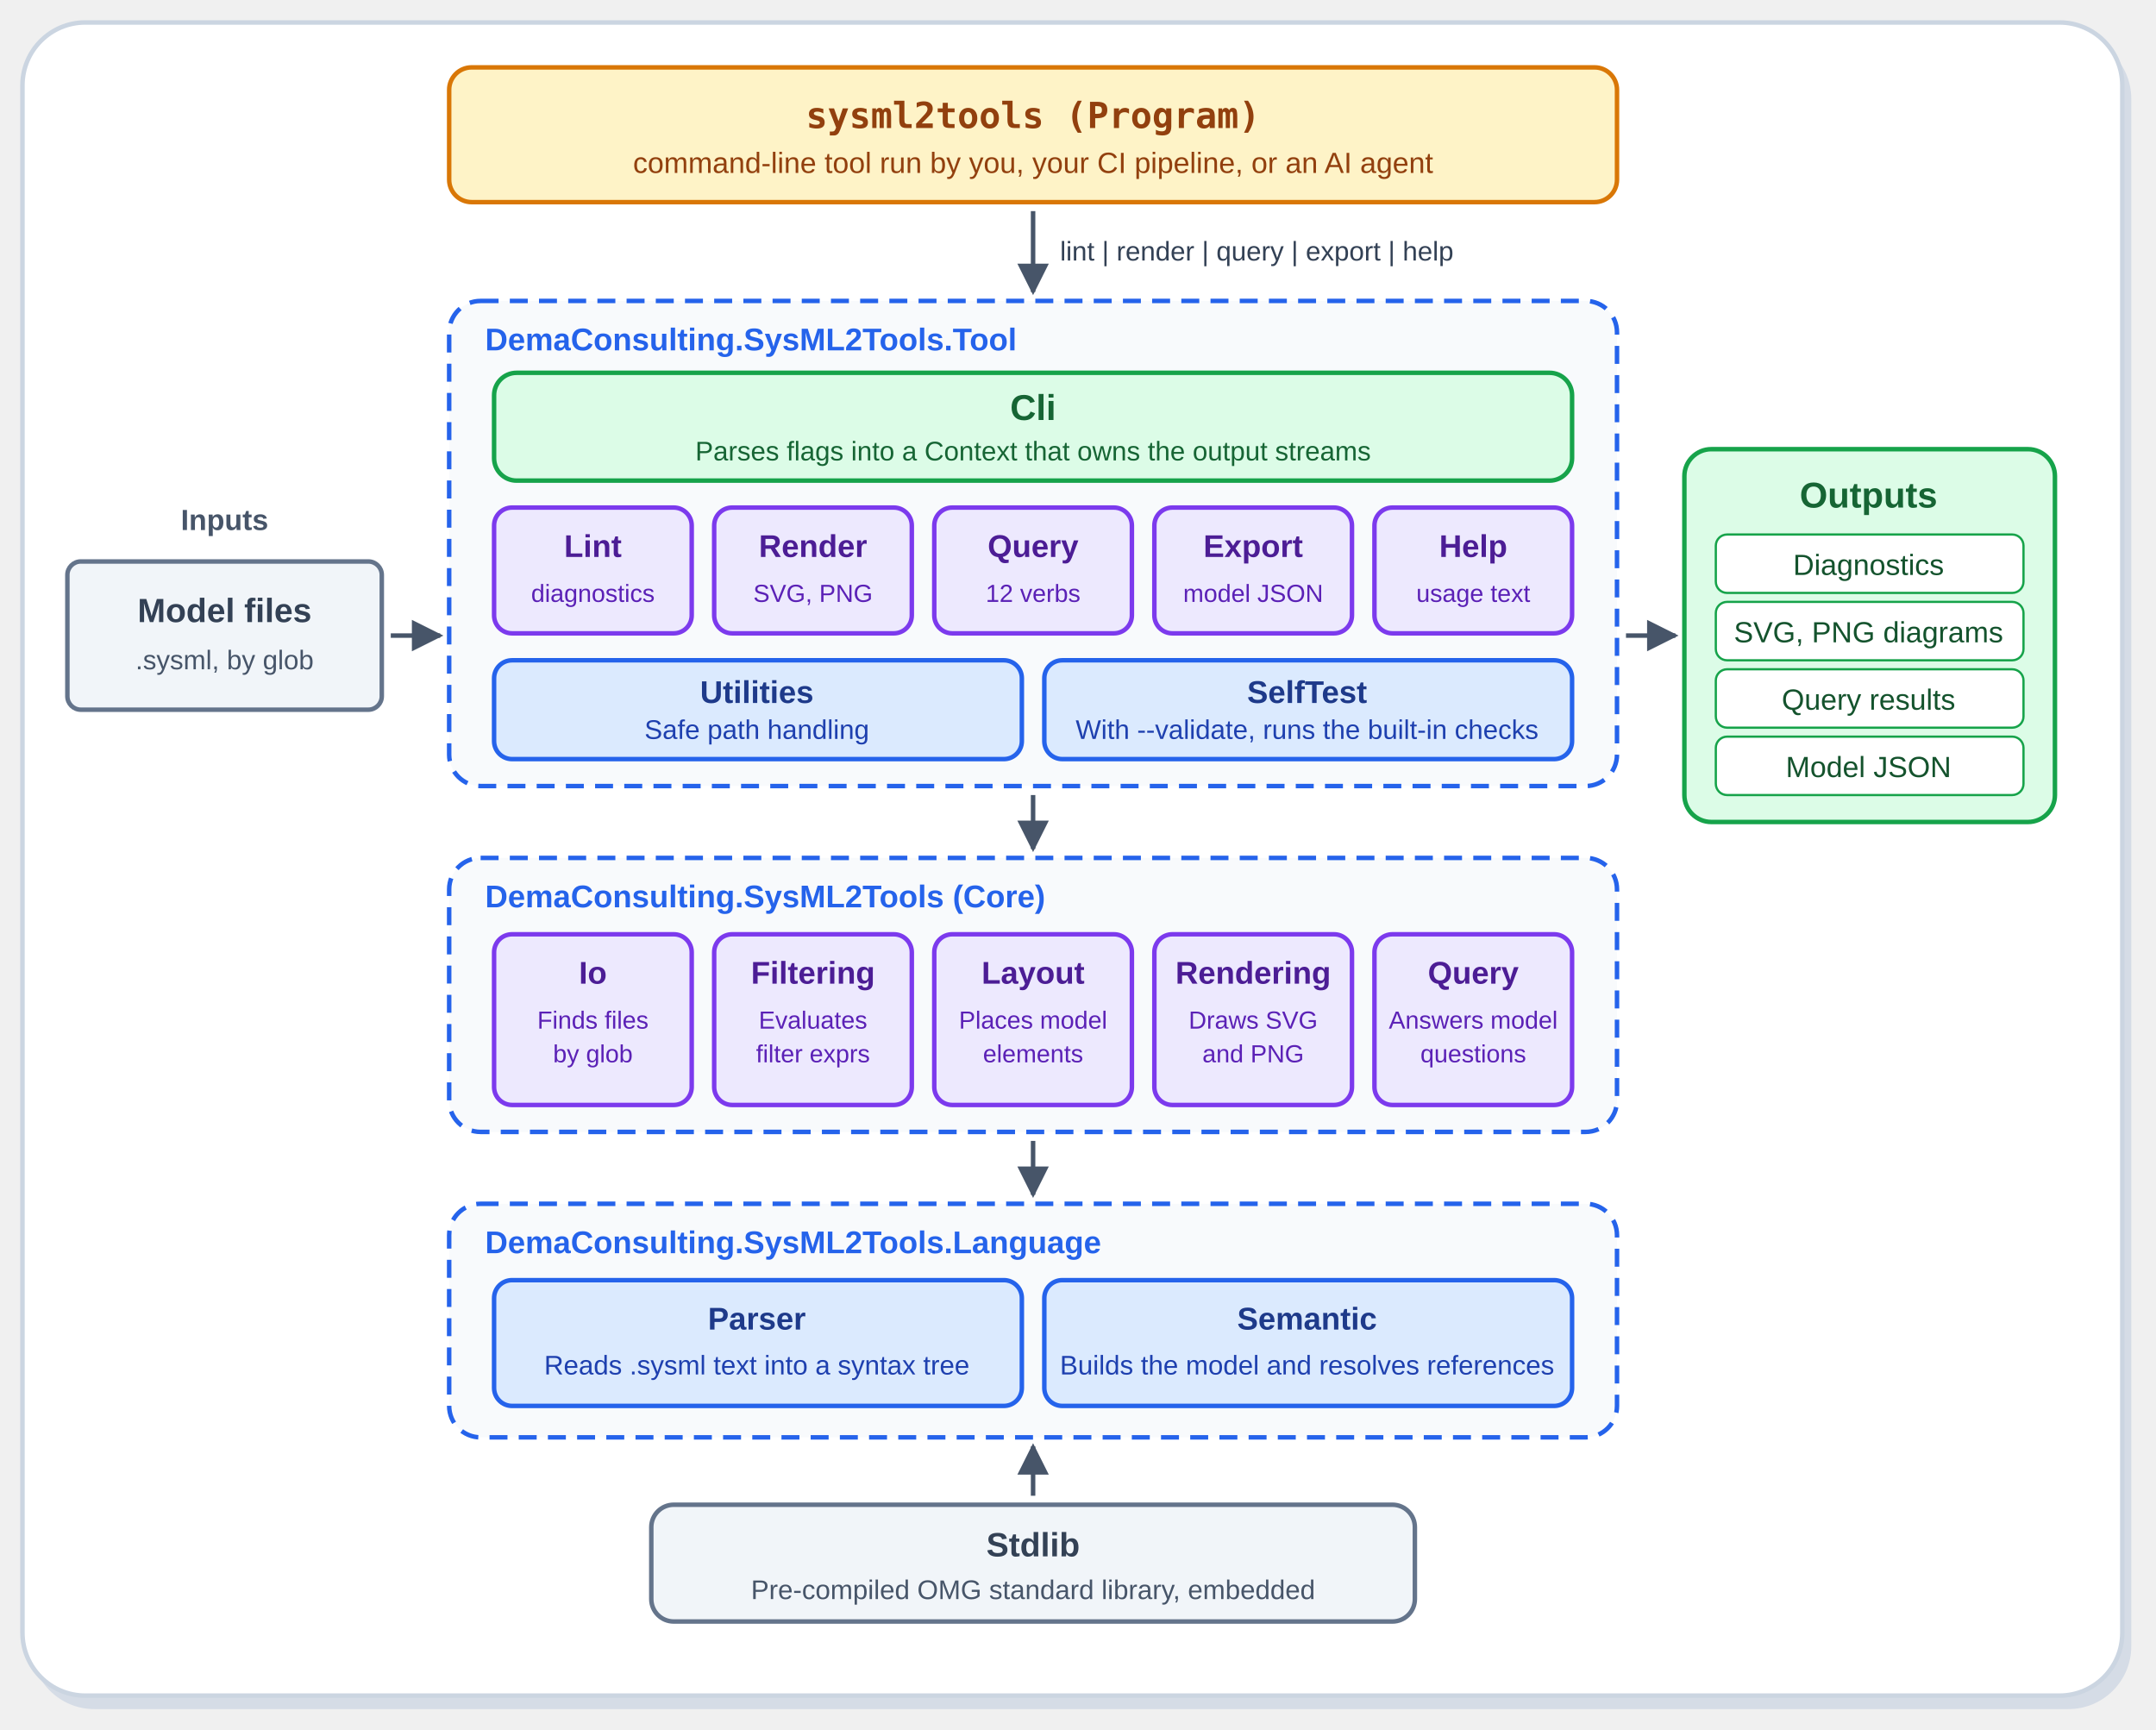
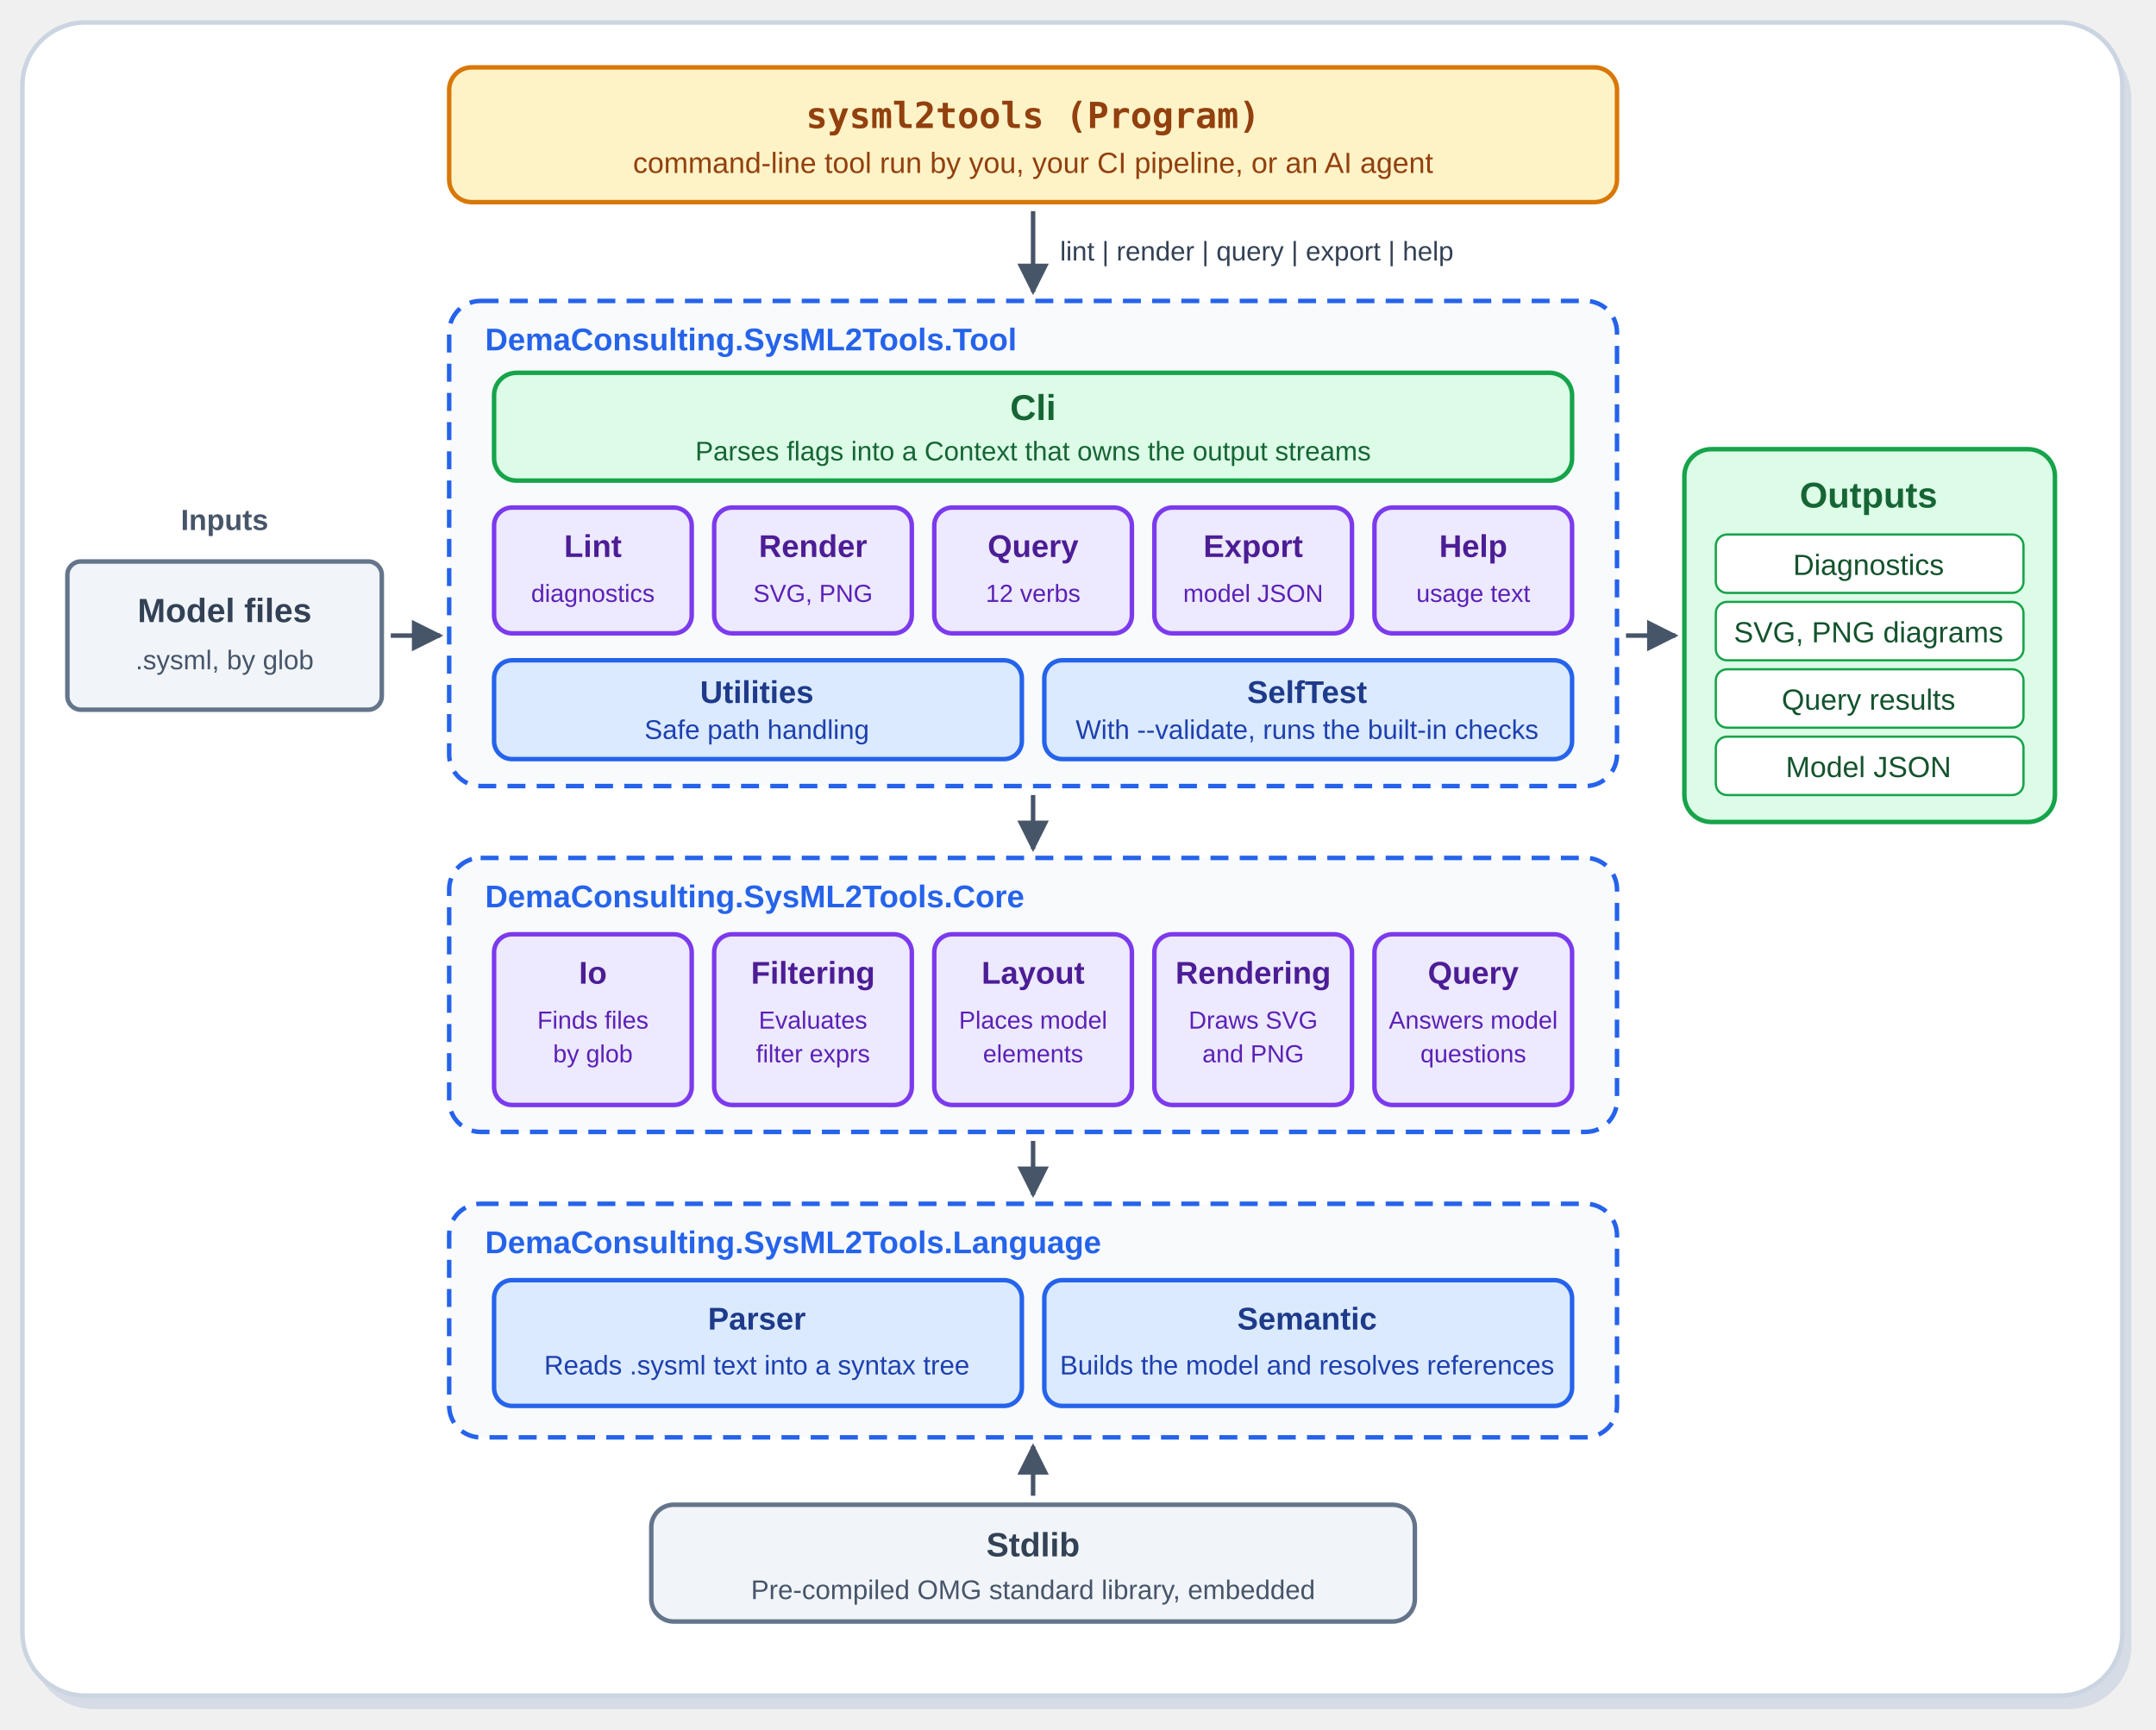
<svg xmlns="http://www.w3.org/2000/svg" width="960" height="770" viewBox="0 0 960 770" font-family="Segoe UI, Arial, sans-serif">
  <defs>
    <marker id="a" viewBox="0 0 10 10" refX="9" refY="5" markerWidth="7" markerHeight="7" orient="auto-start-reverse">
      <path d="M0,0 L10,5 L0,10 z" fill="#475569" />
    </marker>
  </defs>
  <rect x="14" y="16" width="935" height="745" rx="28" fill="#d5dce6" />
  <rect x="10" y="10" width="935" height="745" rx="28" fill="#ffffff" stroke="#cbd5e1" stroke-width="2" />
  <g transform="translate(30,30)">
    <rect x="170" y="0" width="520" height="60" rx="10" fill="#fef3c7" stroke="#d97706" stroke-width="2" />
    <text x="430" y="27" font-size="16" font-family="Consolas, monospace" font-weight="600" fill="#92400e" text-anchor="middle">sysml2tools (Program)</text>
    <text x="430" y="47" font-size="13" fill="#92400e" text-anchor="middle">command-line tool run by you, your CI pipeline, or an AI agent</text>
    <line x1="430" y1="64" x2="430" y2="100" stroke="#475569" stroke-width="2" marker-end="url(#a)" />
    <text x="442" y="86" font-size="12" fill="#334155">lint | render | query | export | help</text>
    <rect x="170" y="104" width="520" height="216" rx="14" fill="#f8fafc" stroke="#2563eb" stroke-width="2" stroke-dasharray="8 5" />
    <text x="186" y="126" font-size="14" font-weight="600" fill="#2563eb">DemaConsulting.SysML2Tools.Tool</text>
    <rect x="190" y="136" width="480" height="48" rx="10" fill="#dcfce7" stroke="#16a34a" stroke-width="2" />
    <text x="430" y="157" font-size="16" font-weight="600" fill="#166534" text-anchor="middle">Cli</text>
    <text x="430" y="175" font-size="12" fill="#166534" text-anchor="middle">Parses flags into a Context that owns the output streams</text>
    <g font-size="11" fill="#5b21b6" text-anchor="middle">
      <rect x="190" y="196" width="88" height="56" rx="8" fill="#ede9fe" stroke="#7c3aed" stroke-width="2" />
      <text x="234" y="218" font-size="14" font-weight="600" fill="#4c1d95">Lint</text>
      <text x="234" y="238">diagnostics</text>
      <rect x="288" y="196" width="88" height="56" rx="8" fill="#ede9fe" stroke="#7c3aed" stroke-width="2" />
      <text x="332" y="218" font-size="14" font-weight="600" fill="#4c1d95">Render</text>
      <text x="332" y="238">SVG, PNG</text>
      <rect x="386" y="196" width="88" height="56" rx="8" fill="#ede9fe" stroke="#7c3aed" stroke-width="2" />
      <text x="430" y="218" font-size="14" font-weight="600" fill="#4c1d95">Query</text>
      <text x="430" y="238">12 verbs</text>
      <rect x="484" y="196" width="88" height="56" rx="8" fill="#ede9fe" stroke="#7c3aed" stroke-width="2" />
      <text x="528" y="218" font-size="14" font-weight="600" fill="#4c1d95">Export</text>
      <text x="528" y="238">model JSON</text>
      <rect x="582" y="196" width="88" height="56" rx="8" fill="#ede9fe" stroke="#7c3aed" stroke-width="2" />
      <text x="626" y="218" font-size="14" font-weight="600" fill="#4c1d95">Help</text>
      <text x="626" y="238">usage text</text>
    </g>
    <g font-size="12" fill="#1e40af" text-anchor="middle">
      <rect x="190" y="264" width="235" height="44" rx="8" fill="#dbeafe" stroke="#2563eb" stroke-width="2" />
      <text x="307" y="283" font-size="14" font-weight="600" fill="#1e3a8a">Utilities</text>
      <text x="307" y="299">Safe path handling</text>
      <rect x="435" y="264" width="235" height="44" rx="8" fill="#dbeafe" stroke="#2563eb" stroke-width="2" />
      <text x="552" y="283" font-size="14" font-weight="600" fill="#1e3a8a">SelfTest</text>
      <text x="552" y="299">With --validate, runs the built-in checks</text>
    </g>
    <line x1="430" y1="324" x2="430" y2="348" stroke="#475569" stroke-width="2" marker-end="url(#a)" />
    <rect x="170" y="352" width="520" height="122" rx="14" fill="#f8fafc" stroke="#2563eb" stroke-width="2" stroke-dasharray="8 5" />
-     <text x="186" y="374" font-size="14" font-weight="600" fill="#2563eb">DemaConsulting.SysML2Tools (Core)</text>
+     <text x="186" y="374" font-size="14" font-weight="600" fill="#2563eb">DemaConsulting.SysML2Tools.Core</text>
    <g font-size="11" fill="#5b21b6" text-anchor="middle">
      <rect x="190" y="386" width="88" height="76" rx="8" fill="#ede9fe" stroke="#7c3aed" stroke-width="2" />
      <text x="234" y="408" font-size="14" font-weight="600" fill="#4c1d95">Io</text>
      <text x="234" y="428">Finds files</text>
      <text x="234" y="443">by glob</text>
      <rect x="288" y="386" width="88" height="76" rx="8" fill="#ede9fe" stroke="#7c3aed" stroke-width="2" />
      <text x="332" y="408" font-size="14" font-weight="600" fill="#4c1d95">Filtering</text>
      <text x="332" y="428">Evaluates</text>
      <text x="332" y="443">filter exprs</text>
      <rect x="386" y="386" width="88" height="76" rx="8" fill="#ede9fe" stroke="#7c3aed" stroke-width="2" />
      <text x="430" y="408" font-size="14" font-weight="600" fill="#4c1d95">Layout</text>
      <text x="430" y="428">Places model</text>
      <text x="430" y="443">elements</text>
      <rect x="484" y="386" width="88" height="76" rx="8" fill="#ede9fe" stroke="#7c3aed" stroke-width="2" />
      <text x="528" y="408" font-size="14" font-weight="600" fill="#4c1d95">Rendering</text>
      <text x="528" y="428">Draws SVG</text>
      <text x="528" y="443">and PNG</text>
      <rect x="582" y="386" width="88" height="76" rx="8" fill="#ede9fe" stroke="#7c3aed" stroke-width="2" />
      <text x="626" y="408" font-size="14" font-weight="600" fill="#4c1d95">Query</text>
      <text x="626" y="428">Answers model</text>
      <text x="626" y="443">questions</text>
    </g>
    <line x1="430" y1="478" x2="430" y2="502" stroke="#475569" stroke-width="2" marker-end="url(#a)" />
    <rect x="170" y="506" width="520" height="104" rx="14" fill="#f8fafc" stroke="#2563eb" stroke-width="2" stroke-dasharray="8 5" />
    <text x="186" y="528" font-size="14" font-weight="600" fill="#2563eb">DemaConsulting.SysML2Tools.Language</text>
    <g font-size="12" fill="#1e40af" text-anchor="middle">
      <rect x="190" y="540" width="235" height="56" rx="8" fill="#dbeafe" stroke="#2563eb" stroke-width="2" />
      <text x="307" y="562" font-size="14" font-weight="600" fill="#1e3a8a">Parser</text>
      <text x="307" y="582">Reads .sysml text into a syntax tree</text>
      <rect x="435" y="540" width="235" height="56" rx="8" fill="#dbeafe" stroke="#2563eb" stroke-width="2" />
      <text x="552" y="562" font-size="14" font-weight="600" fill="#1e3a8a">Semantic</text>
      <text x="552" y="582">Builds the model and resolves references</text>
    </g>
    <rect x="260" y="640" width="340" height="52" rx="10" fill="#f1f5f9" stroke="#64748b" stroke-width="2" />
    <text x="430" y="663" font-size="15" font-weight="600" fill="#334155" text-anchor="middle">Stdlib</text>
    <text x="430" y="682" font-size="12" fill="#475569" text-anchor="middle">Pre-compiled OMG standard library, embedded</text>
    <line x1="430" y1="636" x2="430" y2="614" stroke="#475569" stroke-width="2" marker-end="url(#a)" />
    <text x="70" y="206" font-size="13" font-weight="600" fill="#475569" text-anchor="middle">Inputs</text>
    <rect x="0" y="220" width="140" height="66" rx="6" fill="#f1f5f9" stroke="#64748b" stroke-width="2" />
    <text x="70" y="247" font-size="15" font-weight="600" fill="#334155" text-anchor="middle">Model files</text>
    <text x="70" y="268" font-size="12" fill="#475569" text-anchor="middle">.sysml, by glob</text>
    <line x1="144" y1="253" x2="166" y2="253" stroke="#475569" stroke-width="2" marker-end="url(#a)" />
    <rect x="720" y="170" width="165" height="166" rx="12" fill="#dcfce7" stroke="#16a34a" stroke-width="2" />
    <text x="802" y="196" font-size="16" font-weight="600" fill="#166534" text-anchor="middle">Outputs</text>
    <g font-size="13" fill="#14532d" text-anchor="middle">
      <rect x="734" y="208" width="137" height="26" rx="5" fill="#ffffff" stroke="#16a34a" />
      <text x="802" y="226">Diagnostics</text>
      <rect x="734" y="238" width="137" height="26" rx="5" fill="#ffffff" stroke="#16a34a" />
      <text x="802" y="256">SVG, PNG diagrams</text>
      <rect x="734" y="268" width="137" height="26" rx="5" fill="#ffffff" stroke="#16a34a" />
      <text x="802" y="286">Query results</text>
      <rect x="734" y="298" width="137" height="26" rx="5" fill="#ffffff" stroke="#16a34a" />
      <text x="802" y="316">Model JSON</text>
    </g>
    <line x1="694" y1="253" x2="716" y2="253" stroke="#475569" stroke-width="2" marker-end="url(#a)" />
  </g>
</svg>
